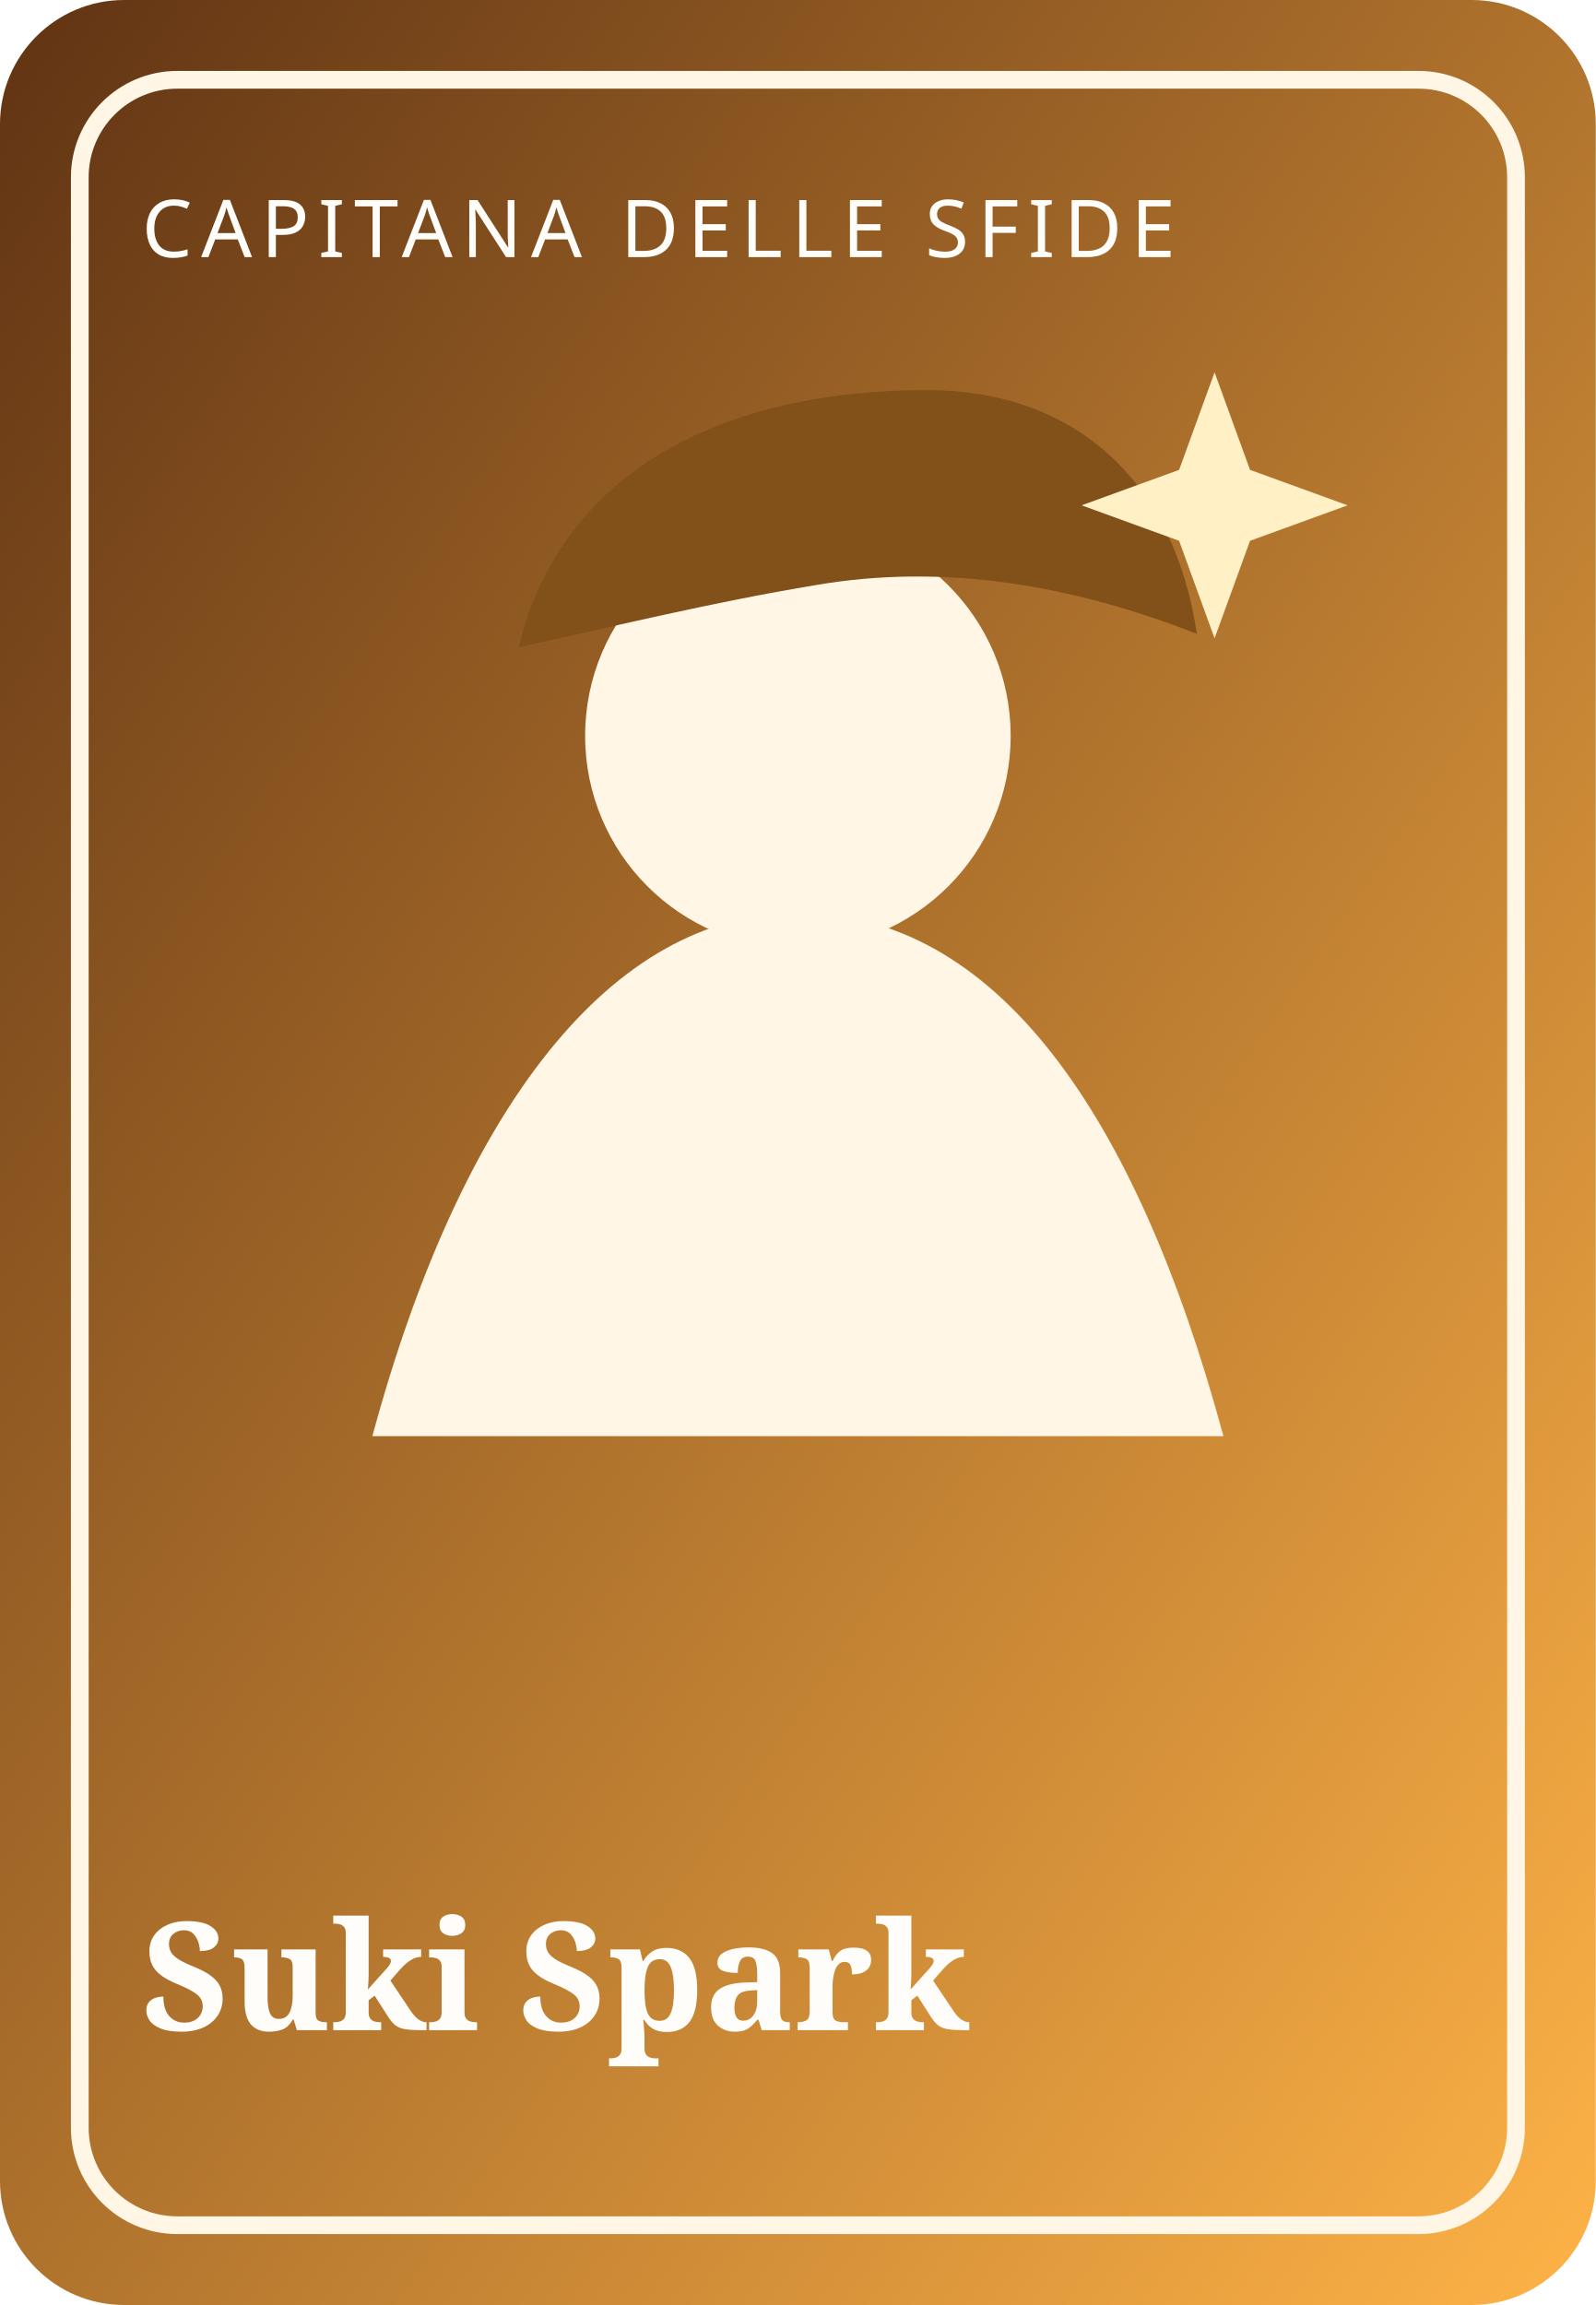
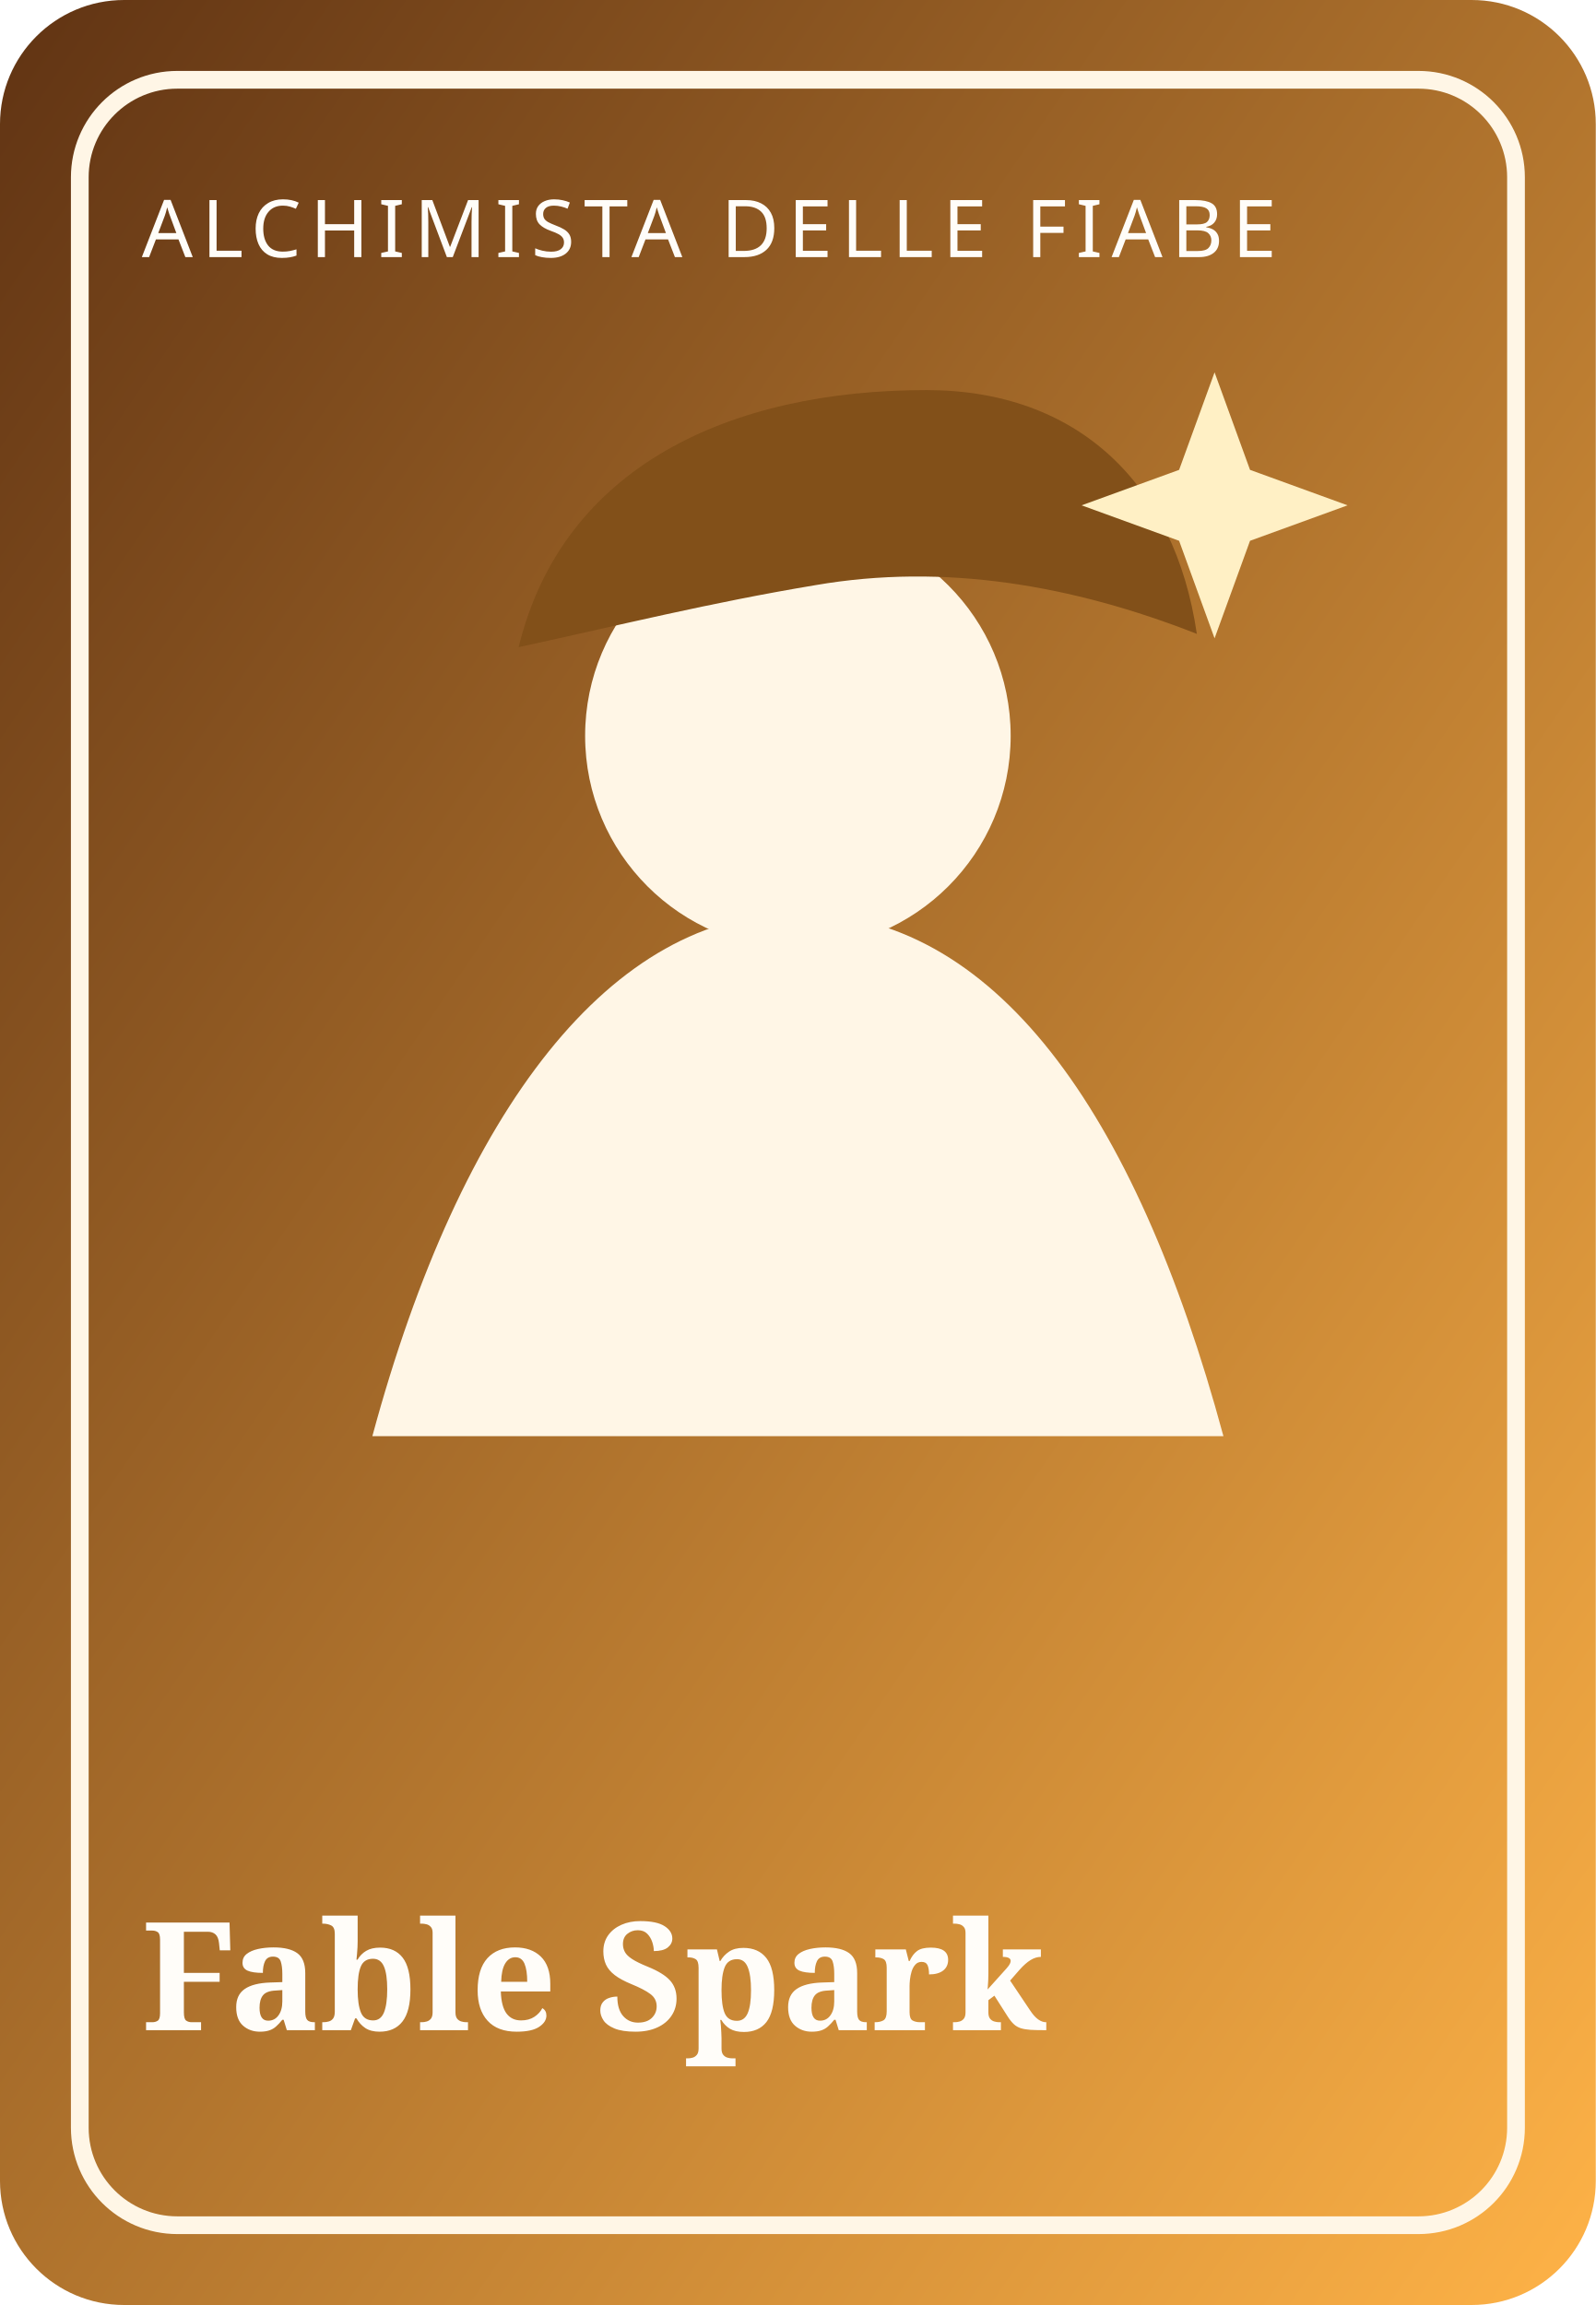
<svg xmlns="http://www.w3.org/2000/svg" viewBox="0 0 360 520">
  <defs>
    <linearGradient id="g" x1="0%" y1="0%" x2="100%" y2="100%">
      <stop offset="0%" stop-color="#603313" />
      <stop offset="100%" stop-color="#ffb347" />
    </linearGradient>
  </defs>
  <rect width="360" height="520" rx="28" fill="url(#g)" />
  <rect x="18" y="18" width="324" height="484" rx="22" fill="none" stroke="#fff6e6" stroke-width="4" />
  <path d="M84 324c20-74 54-118 96-118 44 0 76 44 96 118" fill="#fff6e6" />
  <circle cx="180" cy="166" r="48" fill="#fff6e6" />
  <path d="M117 146c10-41 48-58 92-58 34 0 56 21 61 55-28-11-57-16-86-11-24 4-44 9-67 14z" fill="#825019" />
  <path d="M274 84l8 22 22 8-22 8-8 22-8-22-22-8 22-8z" fill="#fff0c5" />
-   <text x="32" y="58" font-size="18" fill="#fffdf9" font-family="'Trebuchet MS', sans-serif" letter-spacing="2">CAPITANA DELLE SFIDE</text>
-   <text x="32" y="458" font-size="34" fill="#fffdf9" font-family="Georgia, serif" font-weight="700">Suki Spark</text>
+   <text x="32" y="58" font-size="18" fill="#fffdf9" font-family="'Trebuchet MS', sans-serif" letter-spacing="2">ALCHIMISTA DELLE FIABE</text>
+   <text x="32" y="458" font-size="34" fill="#fffdf9" font-family="Georgia, serif" font-weight="700">Fable Spark</text>
</svg>
